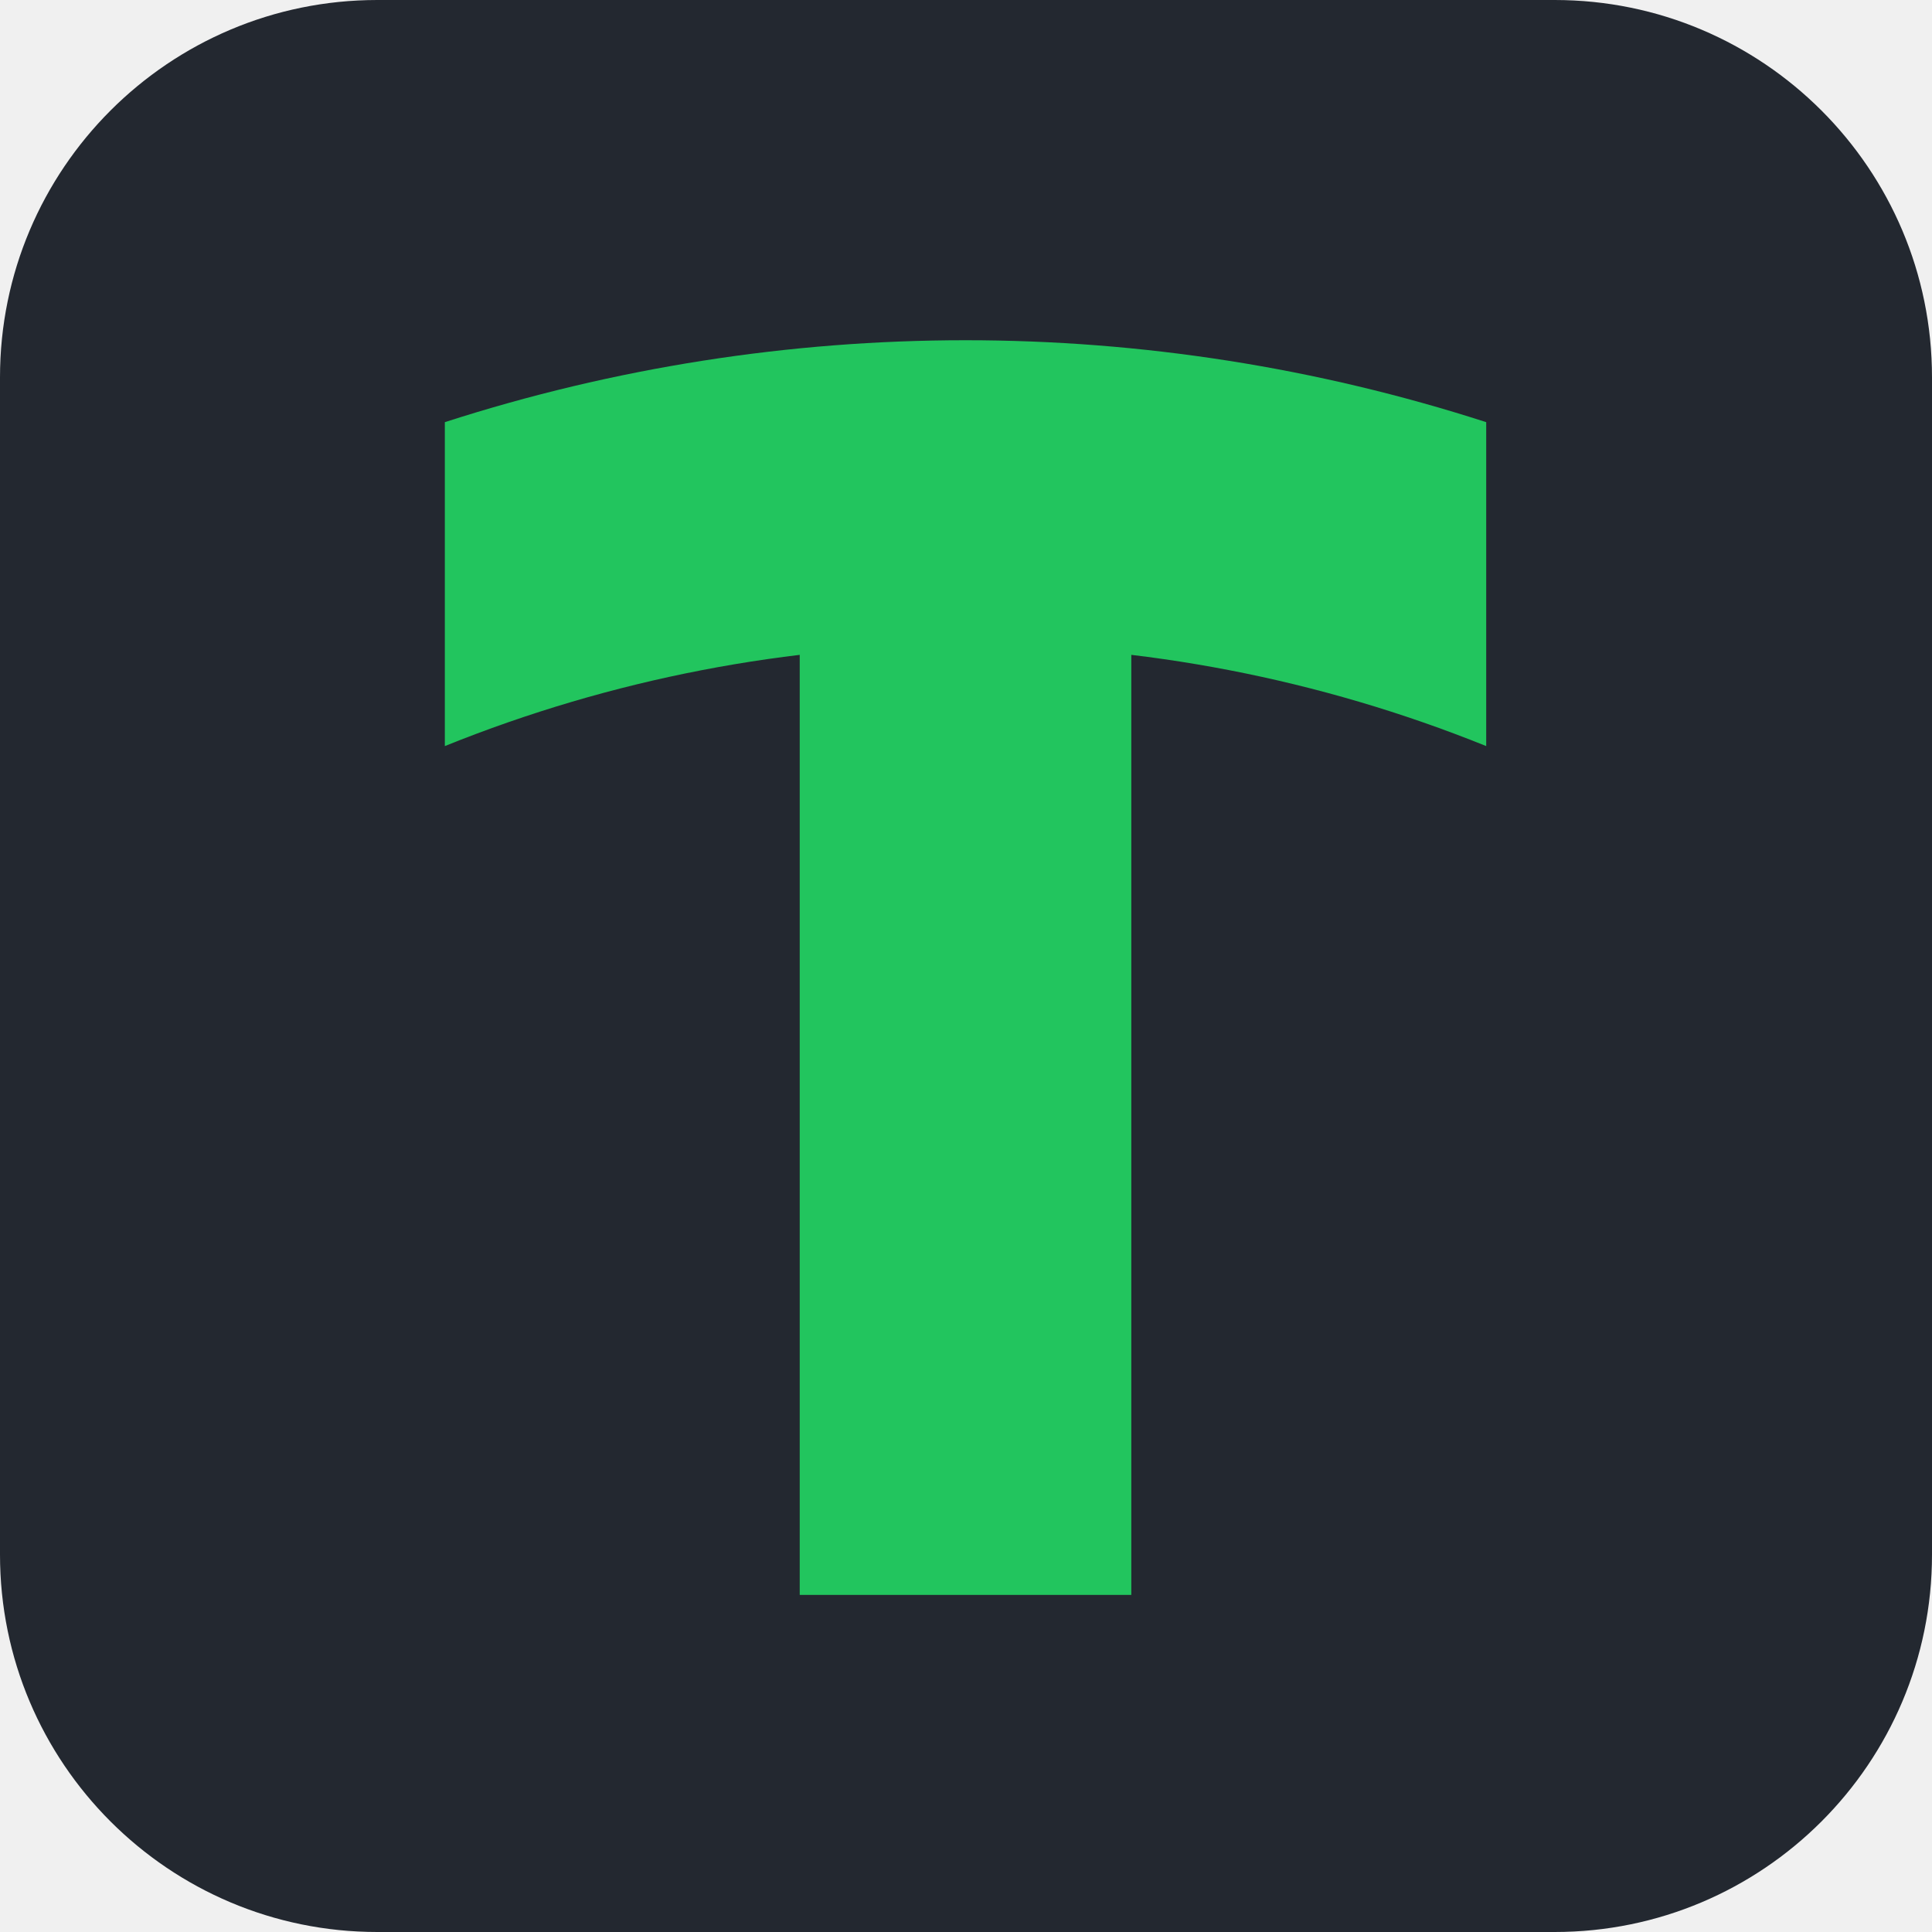
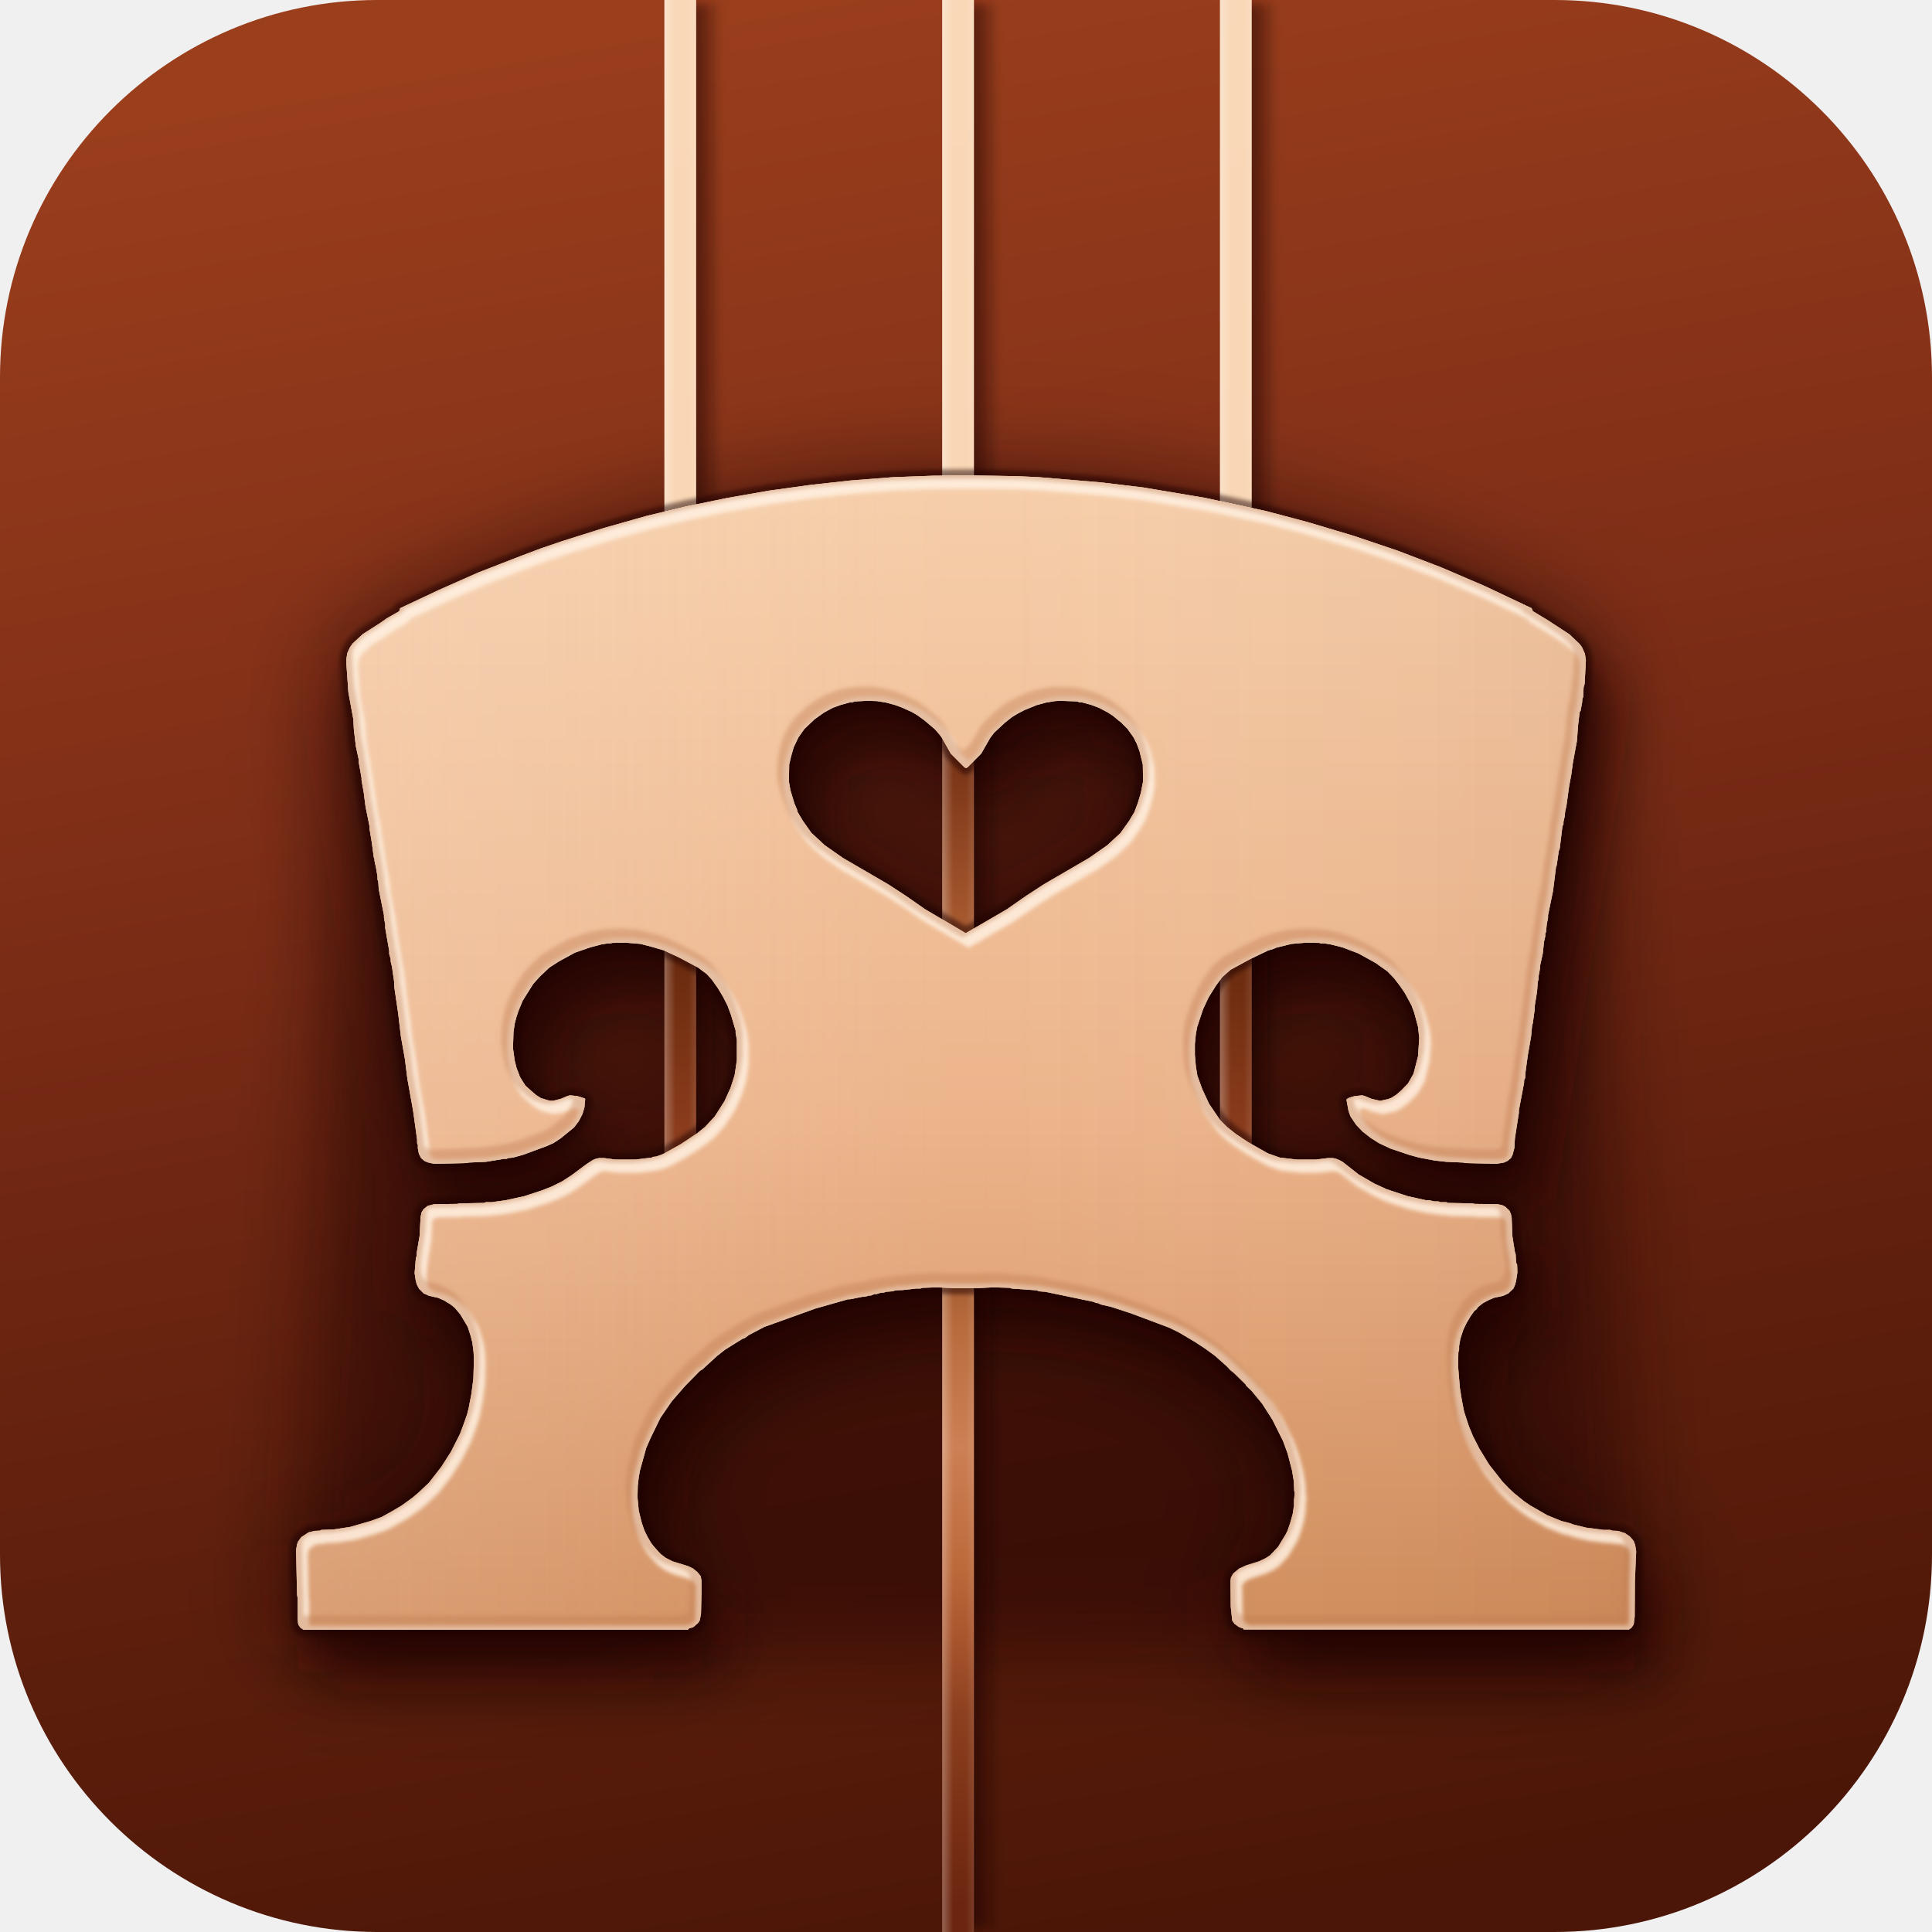
<svg xmlns="http://www.w3.org/2000/svg" viewBox="0 0 1024 1024">
-   <rect width="1024" height="1024" rx="200" fill="#232830" />
-   <g transform="translate(219.62 845.33) scale(0.95)">
-     <path d="M17.00,-654.29 A946.00,946.00 0 0 1 598.00,-654.29 L598.00,-473.57 A776.00,776.00 0 0 0 17.00,-473.57 Z M215.00,0.00 L215.00,-615.00 L400.00,-615.00 L400.00,0.00 Z" fill="#22C55E" />
+   <defs>
+     <linearGradient id="wd" gradientUnits="userSpaceOnUse" x1="420" y1="0" x2="604" y2="1024">
+       <stop offset="0" stop-color="#9A3E1C" />
+       <stop offset=".32" stop-color="#833018" />
+       <stop offset=".68" stop-color="#63210E" />
+       <stop offset="1" stop-color="#4B1607" />
+     </linearGradient>
+     <radialGradient id="wl" gradientUnits="userSpaceOnUse" cx="160" cy="60" r="640">
+       <stop offset="0" stop-color="#B8502A" stop-opacity=".16" />
+       <stop offset="1" stop-color="#B8502A" stop-opacity="0" />
+     </radialGradient>
+     <linearGradient id="sg" x1="0" y1="0" x2="1" y2="0">
+       <stop offset="0" stop-color="#FFE9D2" />
+       <stop offset=".45" stop-color="#F9D0A9" />
+       <stop offset="1" stop-color="#E0A67F" />
+     </linearGradient>
+     <filter id="ss" x="-50%" y="-5%" width="200%" height="110%">
+       <feGaussianBlur stdDeviation="3" />
+     </filter>
+     <linearGradient id="sgc_v" gradientUnits="userSpaceOnUse" x1="0" y1="366.47" x2="0" y2="419.59">
+       <stop offset="0" stop-color="#fff" />
+       <stop offset="1" stop-color="#000" />
+     </linearGradient>
+     <linearGradient id="sgc" gradientUnits="userSpaceOnUse" x1="0" y1="0" x2="0" y2="1024">
+       <stop offset="-0.026" stop-color="#F9DABB" />
+       <stop offset="0.368" stop-color="#F9D6B4" />
+       <stop offset="0.37" stop-color="#6E2A10" />
+       <stop offset="0.462" stop-color="#6E2A10" />
+       <stop offset="0.539" stop-color="#A5582E" />
+       <stop offset="0.547" stop-color="#A5582E" />
+       <stop offset="0.684" stop-color="#A95F33" />
+       <stop offset="0.7" stop-color="#B86C3E" />
+       <stop offset="0.747" stop-color="#CD8055" />
+       <stop offset="0.794" stop-color="#BC6A3C" />
+       <stop offset="0.819" stop-color="#AB572F" />
+       <stop offset="0.852" stop-color="#8C401F" />
+       <stop offset="0.893" stop-color="#7A3015" />
+       <stop offset="0.926" stop-color="#6C2610" />
+       <stop offset="1.011" stop-color="#6A250B" />
+     </linearGradient>
+     <linearGradient id="sgs" gradientUnits="userSpaceOnUse" x1="0" y1="0" x2="0" y2="1024">
+       <stop offset="-0.026" stop-color="#F9DABB" />
+       <stop offset="0.381" stop-color="#F9D6B4" />
+       <stop offset="0.383" stop-color="#6A2A0E" />
+       <stop offset="0.555" stop-color="#6A2A0E" />
+       <stop offset="0.622" stop-color="#8A3C1C" />
+       <stop offset="0.7" stop-color="#8A3C1C" />
+     </linearGradient>
+     <linearGradient id="shl" x1="0" y1="0" x2="1" y2="0">
+       <stop offset="0" stop-color="#fff" stop-opacity=".28" />
+       <stop offset=".35" stop-color="#fff" stop-opacity="0" />
+       <stop offset=".75" stop-color="#fff" stop-opacity="0" />
+       <stop offset="1" stop-color="#fff" stop-opacity=".1" />
+     </linearGradient>
+     <linearGradient id="bg2" gradientUnits="userSpaceOnUse" x1="0" y1="432.33" x2="0" y2="661.78">
+       <stop offset="0" stop-color="#F3C39C" />
+       <stop offset="1" stop-color="#E2A176" />
+     </linearGradient>
+     <filter id="bs" x="-50%" y="-20%" width="200%" height="140%">
+       <feGaussianBlur stdDeviation="4" />
+     </filter>
+     <linearGradient id="brg" gradientUnits="userSpaceOnUse" x1="0" y1="378.16" x2="0" y2="838.11">
+       <stop offset="0" stop-color="#F6CEAA" />
+       <stop offset=".55" stop-color="#ECB48B" />
+       <stop offset="1" stop-color="#D28E5D" />
+     </linearGradient>
+     <linearGradient id="brx" gradientUnits="userSpaceOnUse" x1="242.19" y1="0" x2="781.81" y2="0">
+       <stop offset="0" stop-color="#FFF6EC" stop-opacity=".16" />
+       <stop offset=".5" stop-color="#FFF6EC" stop-opacity="0" />
+       <stop offset="1" stop-color="#5A1E08" stop-opacity=".07" />
+     </linearGradient>
+     <filter id="bsh" x="-20%" y="-20%" width="140%" height="150%">
+       <feGaussianBlur stdDeviation="10" />
+     </filter>
+     <filter id="bsh2" x="-20%" y="-20%" width="140%" height="150%">
+       <feGaussianBlur stdDeviation="4" />
+     </filter>
+     <filter id="bsh3" x="-20%" y="-20%" width="140%" height="150%">
+       <feGaussianBlur stdDeviation="22" />
+     </filter>
+     <filter id="occ" x="-20%" y="-20%" width="140%" height="150%">
+       <feGaussianBlur stdDeviation="16" />
+     </filter>
+     <path id="B" d="M243.0,806.3 L243.4,824.2 L243.6,825.4 L243.6,833.5 L243.8,835.7 L244.0,836.4 L244.8,837.5 L246.0,838.3 L400.3,838.3 L400.9,837.7 L402.4,837.3 L404.4,835.6 L405.1,834.5 L405.6,831.9 L405.8,823.1 L405.8,818.7 L405.5,816.8 L404.2,815.2 L402.4,813.7 L400.3,812.7 L394.1,810.8 L391.4,809.4 L389.3,807.8 L386.7,804.9 L385.6,803.5 L384.2,801.1 L382.9,798.5 L381.8,795.3 L380.6,790.5 L380.1,785.1 L380.2,780.6 L380.6,777.1 L381.1,774.3 L383.6,765.3 L385.4,761.2 L389.3,753.2 L393.9,746.5 L399.3,740.3 L405.2,734.3 L406.1,733.8 L412.1,728.3 L415.3,725.8 L422.2,721.5 L423.1,721.2 L424.9,719.9 L431.0,716.7 L451.6,709.3 L464.6,705.6 L465.4,705.6 L470.4,704.6 L471.2,704.6 L473.1,704.1 L473.8,704.1 L475.2,703.5 L476.1,703.5 L477.7,703.0 L479.1,702.9 L479.8,702.6 L482.5,702.4 L483.7,702.0 L486.5,701.9 L491.9,701.3 L493.6,701.3 L494.6,701.0 L500.2,700.8 L506.8,701.1 L517.3,701.1 L522.9,700.8 L529.5,701.0 L530.4,701.3 L540.4,702.0 L541.3,702.4 L543.9,702.6 L563.1,706.6 L564.3,707.1 L564.9,707.1 L566.2,707.7 L570.5,708.7 L578.4,711.3 L593.6,717.0 L597.3,718.8 L603.9,722.7 L608.0,725.4 L612.0,728.3 L616.7,732.5 L618.2,734.1 L619.6,735.2 L624.2,739.7 L624.6,740.4 L626.7,742.4 L630.9,747.5 L635.0,753.9 L639.3,762.5 L641.1,767.4 L642.9,774.3 L643.6,778.5 L643.8,782.6 L644.0,783.4 L643.7,786.3 L643.7,788.3 L643.2,791.7 L642.2,795.3 L641.1,798.5 L640.3,800.1 L637.3,805.0 L634.2,808.3 L632.4,809.5 L629.7,810.8 L624.6,812.4 L621.7,813.7 L619.3,815.7 L618.4,817.3 L618.2,818.7 L618.3,829.0 L618.9,834.6 L619.8,835.9 L621.6,837.2 L623.3,837.8 L623.5,838.2 L778.2,838.2 L779.2,837.5 L780.1,836.2 L780.5,833.0 L780.6,818.5 L781.1,806.8 L780.7,804.3 L780.1,802.7 L779.5,801.9 L778.5,800.8 L776.6,799.5 L773.8,798.6 L771.5,798.5 L770.7,798.2 L768.1,798.2 L761.1,797.3 L755.8,796.0 L754.5,795.5 L751.0,794.6 L745.4,792.3 L738.6,788.4 L736.1,786.7 L731.9,783.3 L729.8,781.3 L727.4,778.8 L722.0,771.9 L718.1,765.5 L715.6,760.6 L713.9,756.5 L712.0,750.7 L711.1,746.1 L710.3,741.1 L709.6,732.6 L709.7,726.9 L710.0,725.9 L710.0,724.4 L710.5,721.5 L711.7,717.8 L712.9,715.3 L714.6,712.4 L716.1,710.3 L717.0,709.6 L717.6,708.7 L719.5,707.2 L721.7,706.0 L724.0,705.0 L727.7,704.2 L729.8,703.2 L731.8,701.3 L732.5,699.7 L732.9,698.1 L733.4,694.8 L733.3,691.7 L732.9,690.9 L732.7,687.5 L732.4,686.6 L731.4,680.3 L731.1,672.8 L730.8,671.4 L730.2,670.0 L728.5,668.4 L727.3,667.8 L725.4,667.4 L716.3,667.3 L715.4,667.1 L705.6,666.9 L704.8,666.6 L702.5,666.6 L701.7,666.3 L700.2,666.3 L697.7,665.8 L696.6,665.8 L689.4,664.2 L680.9,661.4 L675.9,659.1 L669.7,655.5 L663.2,650.4 L661.9,649.7 L660.4,649.1 L659.3,648.9 L657.3,648.9 L652.4,649.5 L644.9,649.5 L638.0,648.7 L633.2,647.0 L625.1,642.4 L620.3,639.2 L616.8,636.4 L614.0,633.6 L609.6,627.1 L606.9,621.3 L604.9,615.8 L604.3,612.1 L603.9,607.5 L603.9,603.0 L604.3,599.1 L604.8,596.3 L607.2,589.1 L609.4,584.4 L612.4,579.6 L614.9,576.2 L618.2,573.3 L625.9,569.1 L633.4,565.5 L635.5,564.9 L636.6,564.4 L642.7,562.9 L648.6,562.4 L653.9,562.5 L654.4,562.7 L655.9,562.7 L658.4,563.1 L663.2,564.3 L669.5,566.7 L676.4,570.5 L681.2,573.9 L683.9,576.7 L686.2,579.7 L688.2,582.6 L690.9,587.6 L692.0,590.6 L693.5,596.2 L694.0,600.7 L693.5,608.0 L691.7,615.0 L689.5,618.9 L686.7,621.8 L684.7,623.5 L682.8,624.7 L681.5,625.2 L678.3,625.9 L674.8,625.1 L672.2,624.0 L671.1,623.7 L668.1,624.0 L666.0,624.6 L664.9,625.2 L664.8,625.6 L665.6,630.0 L666.4,632.2 L668.7,635.6 L671.3,638.3 L674.5,640.8 L677.8,642.9 L682.5,645.1 L689.9,647.6 L693.9,648.7 L700.3,649.9 L704.9,650.4 L711.7,650.7 L712.4,650.9 L725.0,651.2 L728.0,650.7 L729.5,650.0 L730.8,648.9 L731.5,647.5 L732.2,644.8 L732.4,641.0 L734.0,630.7 L734.0,629.7 L736.1,618.6 L736.1,617.6 L736.5,616.8 L736.7,614.1 L737.6,607.5 L738.9,600.1 L739.3,595.8 L739.6,594.7 L740.3,589.6 L740.4,587.6 L741.3,582.0 L741.6,578.0 L741.9,577.2 L741.9,575.9 L742.5,572.7 L742.5,571.7 L743.6,566.7 L744.1,562.0 L744.6,559.8 L744.6,558.7 L744.9,558.1 L745.2,554.9 L745.7,552.5 L745.7,551.4 L747.7,541.7 L748.9,532.1 L749.2,531.3 L750.0,525.7 L750.4,524.6 L751.5,515.6 L751.9,514.9 L751.9,513.9 L752.4,511.7 L752.6,509.6 L753.1,507.4 L754.2,499.4 L755.0,495.2 L755.7,490.1 L757.3,481.4 L757.8,474.8 L758.4,469.9 L758.8,469.2 L759.4,465.9 L759.5,464.4 L759.8,463.8 L760.0,459.8 L760.4,458.5 L760.9,449.0 L760.5,446.4 L759.3,443.7 L758.3,442.4 L754.3,438.6 L745.4,432.8 L739.6,429.3 L739.1,428.1 L720.5,419.3 L702.8,411.7 L685.3,405.0 L667.5,399.0 L649.1,393.5 L632.5,389.1 L608.0,383.8 L583.0,379.6 L566.3,377.6 L541.3,375.5 L532.7,375.1 L515.9,374.8 L499.0,374.9 L482.7,375.5 L465.9,376.8 L449.5,378.6 L432.9,380.9 L416.3,383.8 L399.8,387.2 L383.9,391.0 L366.6,395.9 L349.8,401.2 L341.3,404.1 L332.8,407.3 L316.1,413.8 L300.3,420.8 L285.0,428.0 L284.7,428.3 L284.6,429.0 L284.3,429.4 L279.4,432.2 L276.7,434.1 L269.8,438.5 L265.7,442.3 L264.6,443.9 L263.6,446.1 L263.2,448.5 L263.2,450.3 L264.0,461.8 L266.0,472.7 L266.2,476.6 L267.0,483.5 L268.1,488.6 L268.1,489.6 L269.3,496.3 L269.3,497.2 L270.2,502.3 L270.9,507.8 L272.5,515.7 L272.5,516.7 L273.4,522.1 L274.2,528.1 L274.5,528.9 L274.5,529.6 L275.1,532.3 L275.7,535.8 L275.7,537.1 L276.0,537.8 L276.2,540.9 L278.3,551.4 L278.3,552.4 L278.8,555.1 L278.8,556.5 L280.4,565.7 L280.4,566.9 L281.0,569.0 L281.0,570.0 L281.5,572.0 L282.4,578.2 L282.4,579.9 L284.0,590.8 L285.1,600.1 L286.7,609.1 L287.7,617.1 L290.0,629.9 L291.6,641.5 L291.6,642.9 L291.9,643.6 L291.9,645.0 L292.3,647.1 L293.2,648.9 L294.5,650.0 L295.8,650.6 L297.5,651.0 L299.0,651.2 L311.6,650.9 L312.3,650.7 L319.2,650.4 L326.6,649.2 L327.6,649.2 L328.1,648.9 L330.1,648.7 L334.1,647.6 L343.6,644.1 L346.3,642.9 L349.2,641.0 L354.6,636.6 L356.5,634.1 L358.0,631.2 L358.8,628.5 L359.1,625.2 L358.8,624.9 L355.9,624.0 L353.0,623.7 L351.9,624.0 L349.3,625.1 L347.0,625.7 L345.7,625.9 L344.2,625.7 L341.3,624.8 L339.4,623.6 L337.3,621.8 L335.1,619.8 L334.0,618.1 L332.9,616.3 L331.5,612.6 L330.8,609.8 L330.1,604.8 L330.3,598.3 L330.8,594.9 L331.5,592.2 L332.3,589.8 L334.0,585.7 L338.2,579.0 L340.8,576.1 L344.7,572.4 L348.4,570.0 L355.0,566.4 L361.1,564.3 L365.6,563.1 L368.1,562.7 L369.3,562.7 L369.9,562.5 L375.4,562.4 L381.3,562.9 L386.3,564.2 L390.7,565.5 L397.1,568.5 L404.4,572.4 L407.9,575.0 L409.9,577.2 L412.4,580.7 L414.6,584.4 L416.3,587.8 L417.7,591.6 L419.5,597.7 L419.5,598.7 L420.0,601.4 L420.0,609.6 L419.1,615.6 L417.5,620.6 L415.0,626.1 L411.1,632.2 L407.2,636.4 L403.7,639.2 L397.5,643.3 L390.9,647.0 L389.5,647.6 L387.5,648.3 L386.3,648.4 L385.8,648.7 L379.2,649.5 L371.4,649.5 L366.7,648.9 L364.7,648.9 L363.6,649.1 L362.1,649.7 L359.5,651.4 L353.6,655.8 L349.9,658.2 L345.7,660.3 L341.6,661.9 L334.6,664.2 L327.2,665.8 L321.6,666.6 L319.2,666.6 L318.5,666.9 L308.6,667.1 L307.7,667.3 L298.5,667.4 L295.8,668.1 L294.2,669.4 L293.4,670.7 L293.0,672.6 L292.6,680.2 L291.4,687.2 L291.4,688.2 L291.1,689.1 L290.6,695.1 L291.1,698.3 L291.5,699.7 L292.4,701.4 L294.2,703.2 L296.4,704.2 L300.0,705.0 L302.3,706.0 L305.1,707.7 L306.7,709.0 L308.9,711.6 L311.9,716.6 L313.1,720.3 L313.8,723.0 L314.3,727.1 L314.4,730.5 L314.2,737.4 L313.4,743.6 L312.3,749.3 L311.7,751.7 L310.3,755.7 L308.8,759.7 L305.2,766.8 L301.3,772.9 L296.4,779.2 L292.4,783.0 L289.7,785.3 L285.4,788.4 L281.7,790.6 L277.4,793.0 L273.0,794.6 L264.7,797.0 L258.1,798.0 L253.1,798.2 L252.5,798.5 L250.3,798.6 L248.0,799.2 L245.1,801.1 L243.8,802.9 L243.4,804.0 Z M442.8,484.0 L444.7,480.0 L447.1,476.6 L451.2,472.7 L455.0,470.0 L458.5,468.1 L461.8,466.9 L465.5,465.9 L466.4,465.9 L467.2,465.6 L468.2,465.5 L472.2,465.3 L476.2,465.4 L479.9,466.0 L483.6,467.0 L486.3,468.0 L490.3,469.8 L492.5,471.1 L495.5,473.3 L499.6,476.8 L501.4,478.9 L502.3,480.1 L505.9,486.5 L511.4,492.0 L512.0,492.3 L512.6,492.0 L518.1,486.5 L521.7,480.2 L523.3,478.1 L527.6,474.1 L530.5,471.8 L532.8,470.4 L535.5,469.0 L540.4,467.0 L544.1,466.0 L547.8,465.4 L549.8,465.3 L555.8,465.5 L556.8,465.6 L557.6,465.9 L558.5,465.9 L562.2,466.9 L565.4,468.1 L569.0,470.0 L571.0,471.3 L573.5,473.4 L574.1,473.8 L576.8,476.5 L579.3,480.0 L580.6,482.6 L581.7,485.6 L583.0,490.9 L583.1,497.7 L582.2,502.3 L581.0,506.3 L579.6,510.0 L577.5,513.5 L574.0,518.4 L568.7,523.3 L561.4,528.4 L543.2,539.0 L536.0,543.7 L528.4,549.0 L511.9,558.6 L495.6,549.0 L488.0,543.7 L480.8,539.0 L462.6,528.4 L455.3,523.3 L449.9,518.3 L446.5,513.5 L444.3,509.8 L444.2,509.1 L443.1,506.5 L441.5,501.2 L440.9,497.8 L441.0,490.9 L441.8,487.5 Z" fill-rule="evenodd" />
+     <clipPath id="bc">
+       <use href="#B" />
+     </clipPath>
+     <mask id="ob" maskUnits="userSpaceOnUse" x="0" y="0" width="1024" height="1024">
+       <rect width="1024" height="1024" fill="#fff" />
+       <use href="#B" fill="#000" />
+     </mask>
+     <filter id="rimb" x="-5%" y="-5%" width="110%" height="110%">
+       <feGaussianBlur stdDeviation=".8" />
+     </filter>
+   </defs>
+   <clipPath id="fr">
+     <rect width="1024" height="1024" rx="200" />
+   </clipPath>
+   <g clip-path="url(#fr)">
+     <rect width="1024" height="1024" fill="url(#wd)" />
+     <g transform="translate(-163.84 -242.74) scale(1.32)">
+       <path d="M515.9,374.8 L499.0,374.9 L482.7,375.5 L465.9,376.8 L449.5,378.6 L432.9,380.9 L416.3,383.8 L399.8,387.2 L383.9,391.0 L366.6,395.9 L349.8,401.2 L341.3,404.1 L332.8,407.3 L316.1,413.8 L300.3,420.8 L285.0,428.0 L269.8,438.5 L265.7,442.3 L264.6,443.9 L263.6,446.1 L263.2,448.5 L243.0,806.3 L243.4,824.2 L243.6,833.5 L243.8,835.7 L244.0,836.4 L244.8,837.5 L246.0,838.3 L400.3,838.3 L778.2,838.2 L779.2,837.5 L780.1,836.2 L780.5,833.0 L781.1,806.8 L760.9,449.0 L760.5,446.4 L759.3,443.7 L758.3,442.4 L754.3,438.6 L739.1,428.1 L720.5,419.3 L702.8,411.7 L685.3,405.0 L667.5,399.0 L649.1,393.5 L632.5,389.1 L608.0,383.8 L583.0,379.6 L566.3,377.6 L541.3,375.5 L532.7,375.1 Z" fill="#1A0500" opacity=".5" filter="url(#occ)" transform="translate(0 10)" />
+       <use href="#B" fill="#1A0500" opacity=".6" filter="url(#bsh)" transform="translate(9 17)" />
+       <use href="#B" fill="#1A0500" opacity=".55" filter="url(#bsh3)" transform="translate(0 6)" />
+       <use href="#B" fill="#1A0500" opacity=".28" filter="url(#bsh2)" transform="translate(2 5)" />
+       <g>
+         <g filter="url(#ss)">
+           <rect x="396.90" y="0.00" width="12.75" height="676.65" fill="#1C0500" opacity=".45" />
+           <rect x="508.44" y="0.00" width="12.75" height="1024.00" fill="#1C0500" opacity=".45" />
+           <rect x="619.98" y="0.00" width="12.75" height="676.65" fill="#1C0500" opacity=".45" />
+         </g>
+         <rect x="390.90" y="0.00" width="12.75" height="676.65" fill="url(#sgs)" />
+         <rect x="390.90" y="0.00" width="12.75" height="676.65" fill="url(#shl)" />
+         <rect x="502.44" y="0.00" width="12.75" height="1024.00" fill="url(#sgc)" />
+         <rect x="502.44" y="0.00" width="12.75" height="1024.00" fill="url(#shl)" />
+         <rect x="613.98" y="0.00" width="12.75" height="676.65" fill="url(#sgs)" />
+         <rect x="613.98" y="0.00" width="12.75" height="676.65" fill="url(#shl)" />
+       </g>
+       <g mask="url(#ob)">
+         <use href="#B" fill="none" stroke="#1A0500" stroke-width="5" opacity=".5" filter="url(#rimb)" />
+       </g>
+       <use href="#B" fill="url(#brg)" />
+       <use href="#B" fill="url(#brx)" />
+       <g clip-path="url(#bc)">
+         <use href="#B" fill="none" stroke="#FFF0E0" stroke-width="7" opacity=".85" transform="translate(1.2 1.8)" filter="url(#rimb)" />
+         <use href="#B" fill="none" stroke="#C07D52" stroke-width="7" opacity=".4" transform="translate(-1.2 -2.2)" filter="url(#rimb)" />
+       </g>
+     </g>
  </g>
</svg>
